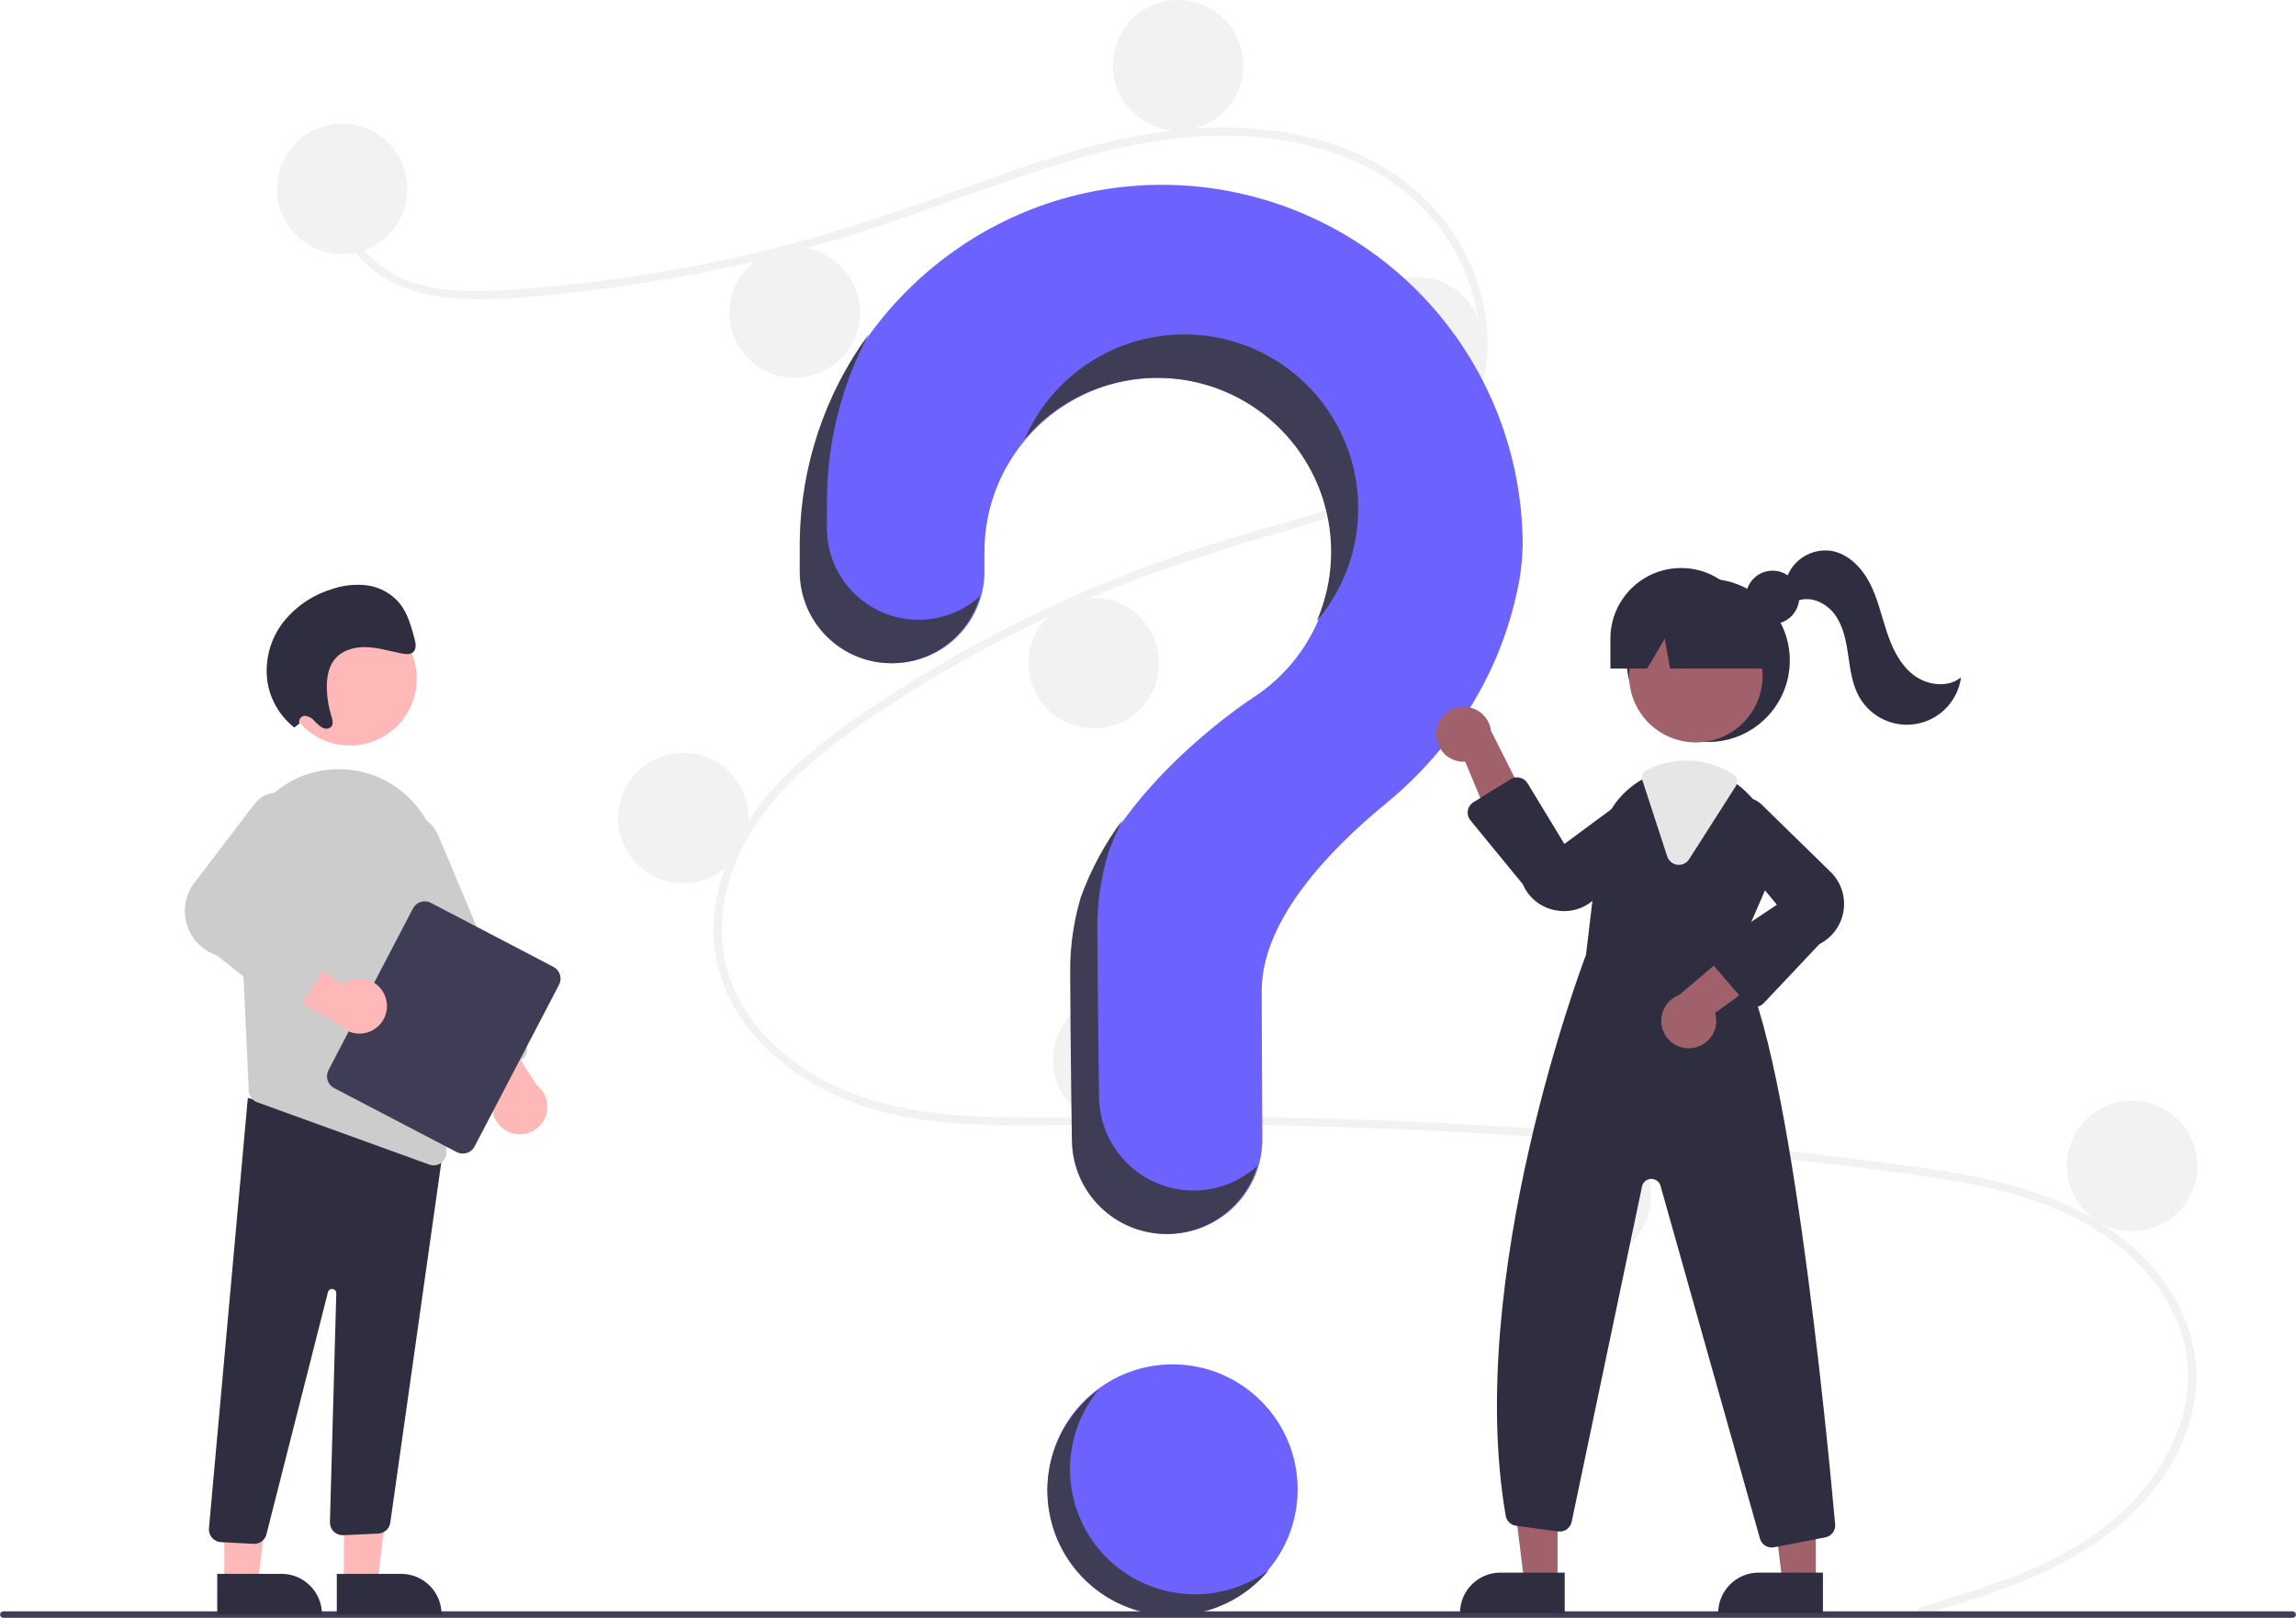
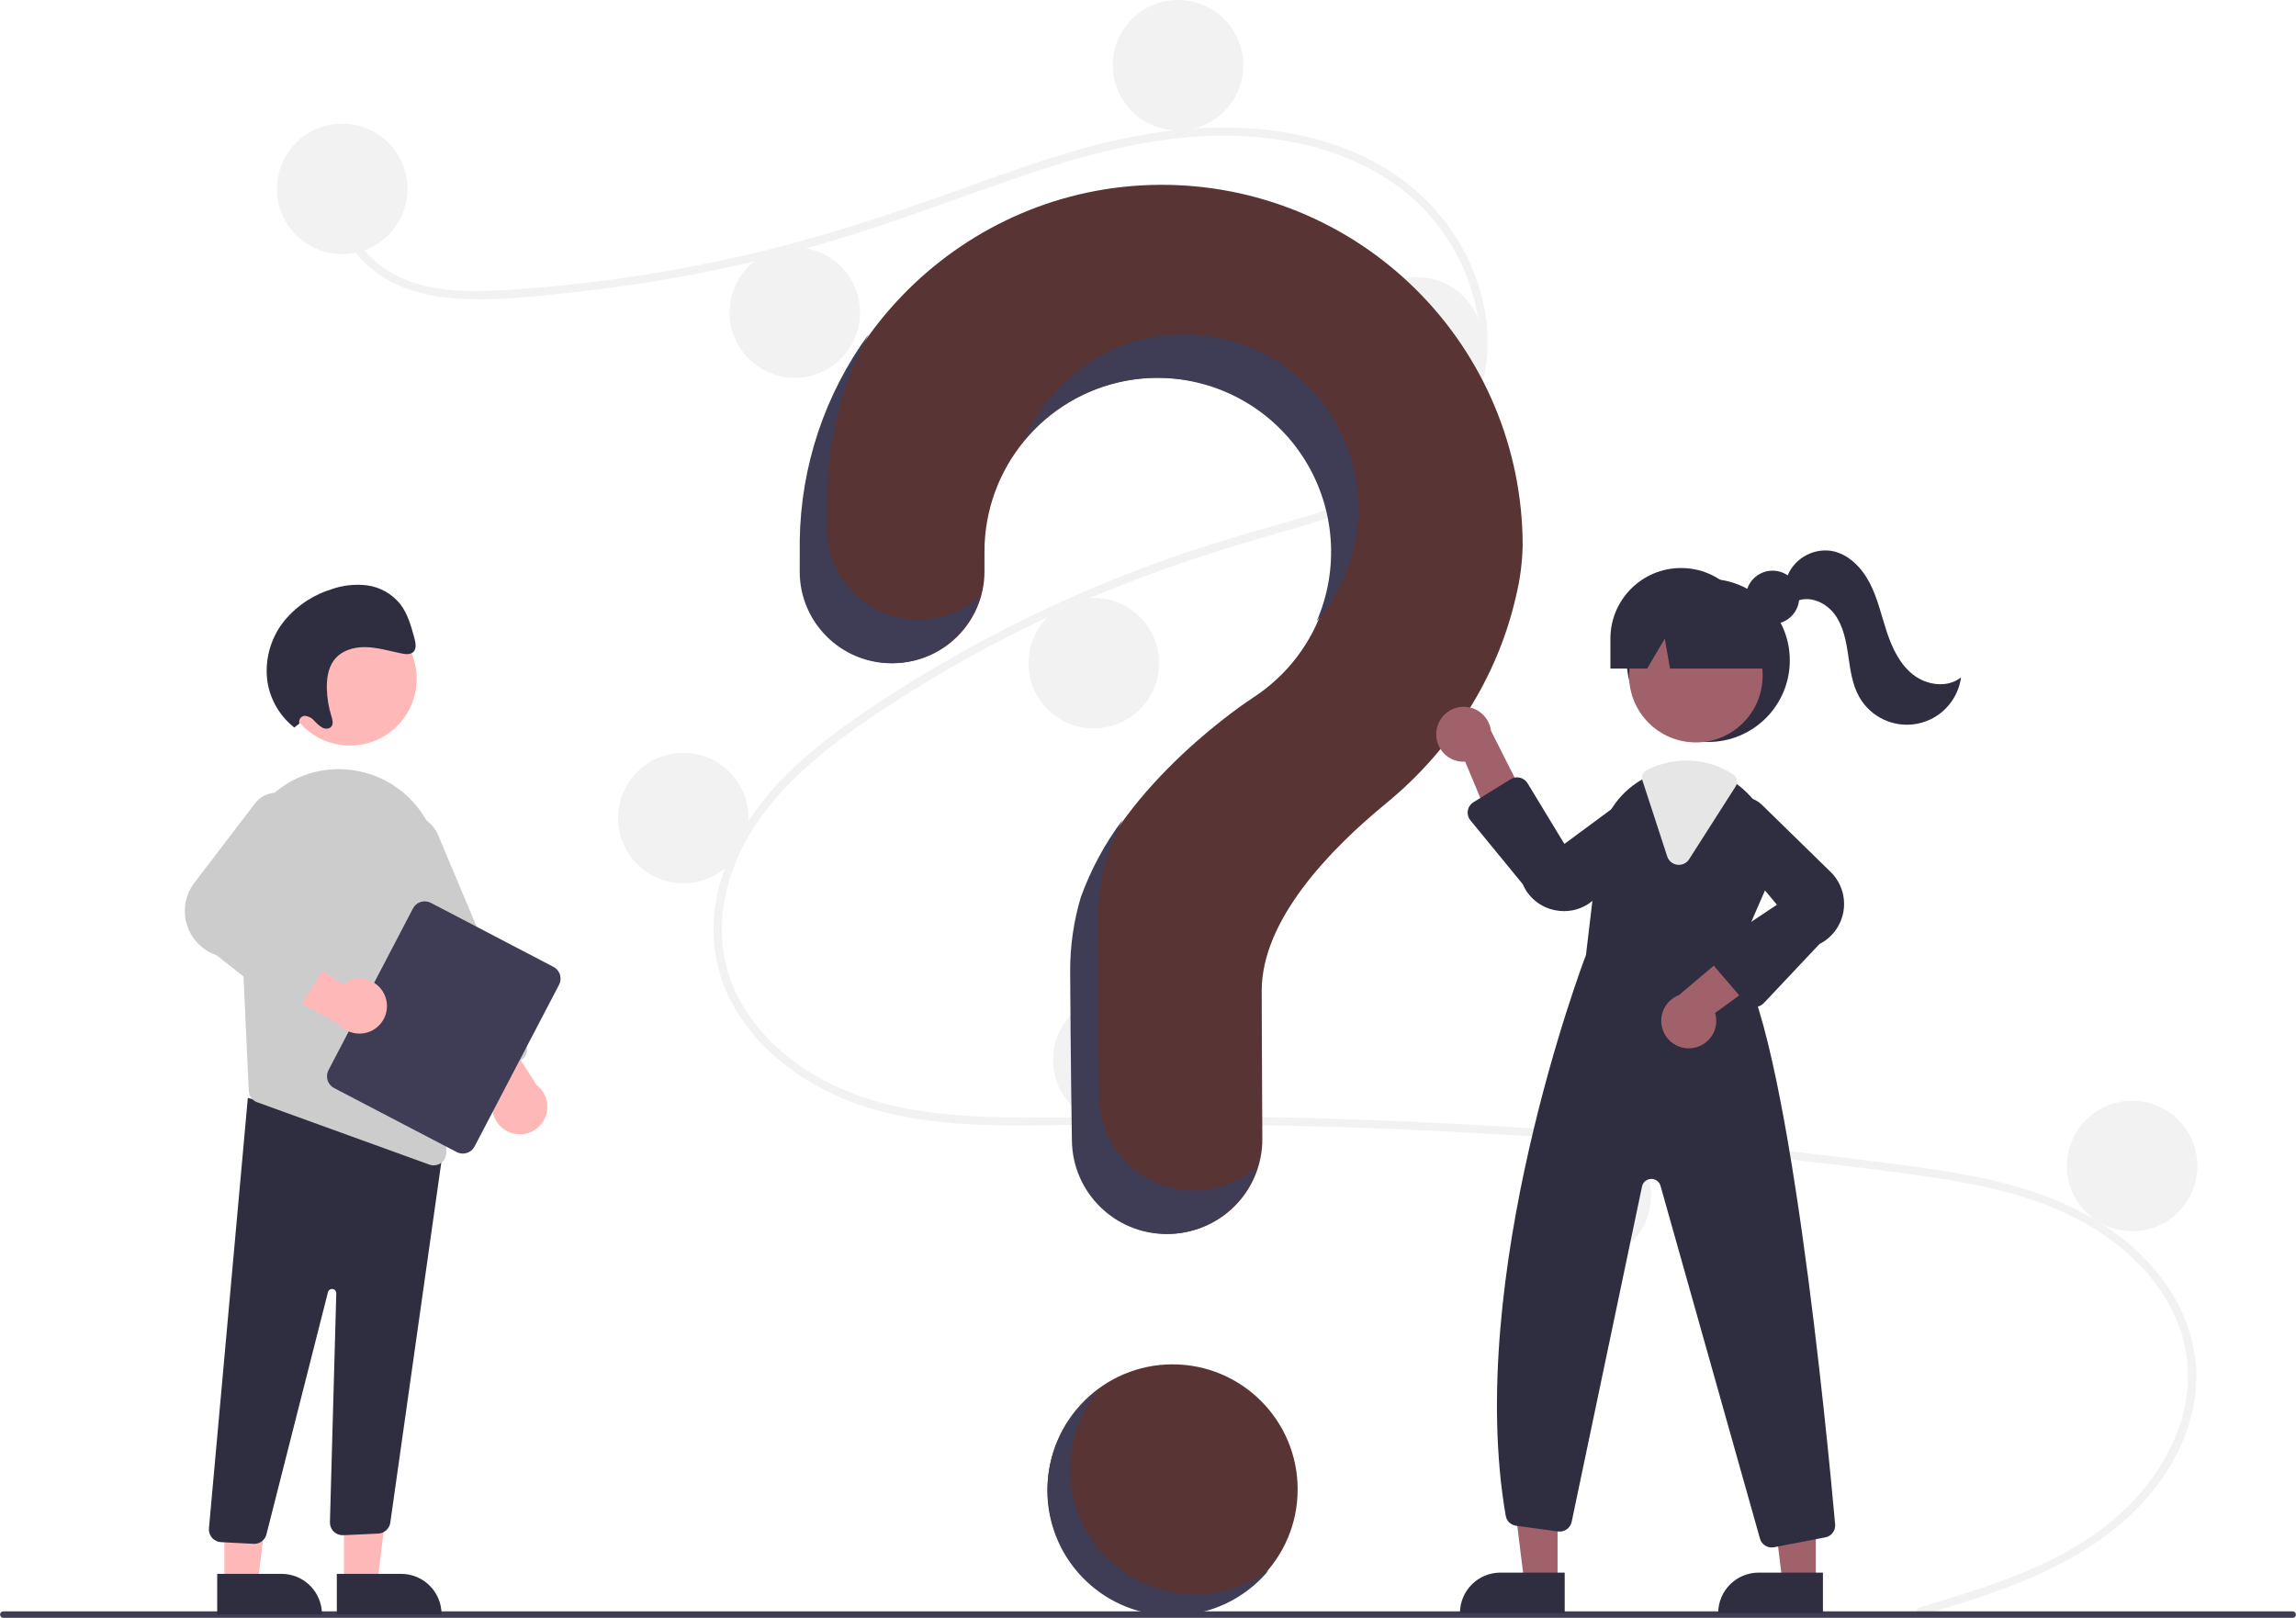
<svg xmlns="http://www.w3.org/2000/svg" data-name="Layer 1" width="844.675" height="595.262" viewBox="0 0 844.675 595.262">
-   <circle cx="431.393" cy="548" r="46" fill="#6c63ff" />
+   <circle cx="431.393" cy="548" r="46" fill="#583434" />
  <path d="M883.862,743.785c25.735-7.729,53.094-15.788,73.503-34.161,18.238-16.418,30.55-41.489,22.995-66.112-7.54-24.572-30.124-40.956-53.442-49.105-13.225-4.622-27.061-7.186-40.891-9.2-15.035-2.19-30.136-3.984-45.23-5.71q-91.677-10.486-184.044-12.811c-30.385-.765-60.764-.747-91.152-.306-27.139.394-55.722.384-80.899-11.151-19.578-8.97-37.348-25.289-42.803-46.734-6.297-24.755,5.318-49.964,21.98-67.892,8.783-9.45,19.047-17.404,29.636-24.717,11.487-7.934,23.375-15.306,35.521-22.188a494.634,494.634,0,0,1,74.767-34.468c12.746-4.634,25.68-8.633,38.728-12.321,11.017-3.115,22.068-6.234,32.716-10.477,20.583-8.204,40.161-22.1,45.395-44.881,4.96-21.591-3.403-45.031-18.065-61.071-16.963-18.557-42.539-26.692-67.06-28.008-27.528-1.478-54.422,5.412-80.297,14.156-27.597,9.326-54.599,20.049-82.778,27.603a556.958,556.958,0,0,1-85.196,15.837c-14.082,1.5-28.59,3.193-42.756,2.045-11.872-.962-23.684-4.454-32.434-12.88-7.503-7.225-11.972-17.154-10.435-27.632.279-1.903,3.17-1.094,2.893.798-1.87,12.755,6.8,24.509,17.484,30.529,12.348,6.958,27.374,6.968,41.122,6.172a537.825,537.825,0,0,0,88.515-12.796c28.593-6.531,56.164-15.866,83.704-25.839,26.156-9.472,52.897-18.716,80.84-20.767,24.246-1.78,49.752,1.752,70.874,14.423,18.564,11.136,32.215,29.707,36.565,51.018,4.25,20.825-1.636,41.785-17.4,56.317-16.321,15.046-38.701,21.479-59.557,27.404-26.452,7.514-52.337,16.298-77.392,27.703a485.824,485.824,0,0,0-72.8,40.928c-22.246,15.202-44.201,34.331-51.237,61.451-3.277,12.633-2.672,26.032,2.812,37.965,4.876,10.61,12.907,19.535,22.262,26.419,22.321,16.424,50.453,19.797,77.414,20.132,30.281.377,60.564-.645,90.855-.148q92.599,1.52,184.819,11.273,23.108,2.446,46.158,5.407c13.822,1.776,27.69,3.541,41.278,6.695,24.162,5.608,47.674,16.392,62.692,36.878a61.319,61.319,0,0,1,11.947,30.446c1.051,11.524-1.77,23.069-6.98,33.321-11.532,22.69-33.134,37.123-56.073,46.605-12.287,5.079-25.032,8.926-37.752,12.746-1.853.557-2.645-2.338-.798-2.893Z" transform="translate(-177.6623 -152.3692)" fill="#f2f2f2" />
  <circle cx="125.893" cy="69.5" r="24" fill="#f2f2f2" />
  <circle cx="292.393" cy="115" r="24" fill="#f2f2f2" />
  <circle cx="433.393" cy="24" r="24" fill="#f2f2f2" />
  <circle cx="521.393" cy="126" r="24" fill="#f2f2f2" />
  <circle cx="402.393" cy="244" r="24" fill="#f2f2f2" />
  <circle cx="251.393" cy="301" r="24" fill="#f2f2f2" />
  <circle cx="411.393" cy="390" r="24" fill="#f2f2f2" />
  <circle cx="583.393" cy="440" r="24" fill="#f2f2f2" />
  <circle cx="784.393" cy="429" r="24" fill="#f2f2f2" />
-   <path d="M604.128,220.373c-71.892.508-130.756,58.93-131.777,130.816-.009.664-.014,5.33-.013,11.434a33.748,33.748,0,0,0,33.744,33.746h0a33.769,33.769,0,0,0,33.761-33.798c-.003-4.152-.006-7.026-.006-7.202a64,64,0,1,1,98.52,53.879l.012.014s-48.028,30.92-62.671,73.335l.012.003a94.004,94.004,0,0,0-3.874,26.768c0,3.725.219,36.321.643,62.778a34.786,34.786,0,0,0,34.79,34.222h0a34.796,34.796,0,0,0,34.794-35.011c-.147-24.229-.227-52.442-.227-54.489,0-26.045,25.125-51.995,45.764-68.917,23.766-19.487,40.868-46.043,47.737-75.999a86.762,86.762,0,0,0,2.499-18.834A132.75,132.75,0,0,0,604.128,220.373Z" transform="translate(-177.6623 -152.3692)" fill="#6c63ff" />
+   <path d="M604.128,220.373c-71.892.508-130.756,58.93-131.777,130.816-.009.664-.014,5.33-.013,11.434a33.748,33.748,0,0,0,33.744,33.746h0a33.769,33.769,0,0,0,33.761-33.798c-.003-4.152-.006-7.026-.006-7.202a64,64,0,1,1,98.52,53.879l.012.014s-48.028,30.92-62.671,73.335l.012.003a94.004,94.004,0,0,0-3.874,26.768c0,3.725.219,36.321.643,62.778a34.786,34.786,0,0,0,34.79,34.222h0a34.796,34.796,0,0,0,34.794-35.011c-.147-24.229-.227-52.442-.227-54.489,0-26.045,25.125-51.995,45.764-68.917,23.766-19.487,40.868-46.043,47.737-75.999a86.762,86.762,0,0,0,2.499-18.834A132.75,132.75,0,0,0,604.128,220.373Z" transform="translate(-177.6623 -152.3692)" fill="#583434" />
  <path d="M1021.147,747.631H178.853a1.191,1.191,0,0,1,0-2.381h842.294a1.191,1.191,0,0,1,0,2.381Z" transform="translate(-177.6623 -152.3692)" fill="#3f3d56" />
  <circle cx="628.449" cy="242.996" r="30" fill="#2f2e41" />
  <polygon points="573.012 582.129 560.753 582.129 554.92 534.841 573.015 534.841 573.012 582.129" fill="#a0616a" />
  <path d="M551.996,578.626h23.644a0,0,0,0,1,0,0v14.887a0,0,0,0,1,0,0H537.109a0,0,0,0,1,0,0v0A14.887,14.887,0,0,1,551.996,578.626Z" fill="#2f2e41" />
  <polygon points="668.012 582.129 655.753 582.129 649.92 534.841 668.015 534.841 668.012 582.129" fill="#a0616a" />
  <path d="M646.996,578.626h23.644a0,0,0,0,1,0,0v14.887a0,0,0,0,1,0,0H632.109a0,0,0,0,1,0,0v0A14.887,14.887,0,0,1,646.996,578.626Z" fill="#2f2e41" />
  <circle cx="623.89" cy="248.61" r="24.561" fill="#a0616a" />
  <path d="M816.191,504.775l10.99-25.25a31.383,31.383,0,0,0-6.95-35.6,31.873,31.873,0,0,0-3.07-2.67,30.935,30.935,0,0,0-18.99-6.57,32.179,32.179,0,0,0-13.4,2.98c-.36.16-.71.33-1.07.5-.69.33-1.37.69-2.03,1.06a31.678,31.678,0,0,0-15.7,23.88l-4.85,40.64c-1.22,3.19-44.74,118.39-29.52,206.34a4.467,4.467,0,0,0,3.82,3.67l15.43,2.1a4.497,4.497,0,0,0,5.01-3.53l25.89-123.41a3.503,3.503,0,0,1,6.8-.23l36.58,129.78a4.471,4.471,0,0,0,4.31,3.28,5.122,5.122,0,0,0,.87-.08l18.85-3.63a4.471,4.471,0,0,0,3.63-4.81C850.021,682.335,835.301,527.605,816.191,504.775Z" transform="translate(-177.6623 -152.3692)" fill="#2f2e41" />
  <path d="M706.102,421.419A10.056,10.056,0,0,0,716.696,432.623l13.729,32.992,10.385-15.394-14.629-28.97a10.11,10.11,0,0,0-20.079.169Z" transform="translate(-177.6623 -152.3692)" fill="#a0616a" />
  <path d="M800.19,537.996a10.056,10.056,0,0,0,8.427-12.913l28.885-21.038-17.39-6.512-24.764,20.977a10.11,10.11,0,0,0,4.842,19.487Z" transform="translate(-177.6623 -152.3692)" fill="#a0616a" />
  <path d="M753.102,487.61a17.057,17.057,0,0,1-3.298-.325,16.305,16.305,0,0,1-11.948-9.616l-19.234-23.453a4.501,4.501,0,0,1,1.111-6.681l13.684-8.471a4.5,4.5,0,0,1,6.215,1.49l13.556,22.334L779.15,443.702A9.721,9.721,0,0,1,790.46,459.264l-25.912,23.637A16.253,16.253,0,0,1,753.102,487.61Z" transform="translate(-177.6623 -152.3692)" fill="#2f2e41" />
  <path d="M823.252,522.883c-.035,0-.071,0-.106-.001a4.508,4.508,0,0,1-3.311-1.57l-12.166-14.193a4.5,4.5,0,0,1,.92-6.673l22.781-15.188-20.638-24.812a9.721,9.721,0,0,1,14.887-12.183l25.084,24.513a16.525,16.525,0,0,1-3.675,26.94l-20.501,21.754A4.507,4.507,0,0,1,823.252,522.883Z" transform="translate(-177.6623 -152.3692)" fill="#2f2e41" />
  <path d="M795.307,470.584a4.632,4.632,0,0,1-.584-.037,4.461,4.461,0,0,1-3.71-3.069l-9.142-28.029a3.083,3.083,0,0,1,1.594-3.725l.297-.14c.269-.128.535-.254.807-.375a32.574,32.574,0,0,1,13.603-3.023,31.327,31.327,0,0,1,17.161,5.157,3.13,3.13,0,0,1,.901,4.294L799.084,468.504A4.455,4.455,0,0,1,795.307,470.584Z" transform="translate(-177.6623 -152.3692)" fill="#e6e6e6" />
  <circle cx="652.101" cy="219.786" r="9.817" fill="#2f2e41" />
  <path d="M796.111,361.365h0a26,26,0,0,0-26,26v11h13.529l6.471-11,1.941,11h41.059l-11-11A26,26,0,0,0,796.111,361.365Z" transform="translate(-177.6623 -152.3692)" fill="#2f2e41" />
  <path d="M834.809,365.431a15.15,15.15,0,0,1,16.481-10.396c6.256,1.046,11.202,6.075,14.149,11.691s4.308,11.903,6.289,17.928,4.791,12.084,9.793,15.984,12.677,4.958,17.59.946a20.118,20.118,0,0,1-37.477,7.181c-2.592-4.612-3.261-10.017-4.03-15.251s-1.767-10.65-4.862-14.94-8.888-7.093-13.804-5.139Z" transform="translate(-177.6623 -152.3692)" fill="#2f2e41" />
  <path d="M515.609,380.408h0a33.748,33.748,0,0,1-33.744-33.746c-0-6.104.004-10.771.013-11.434a131.507,131.507,0,0,1,15.359-59.909,131.803,131.803,0,0,0-25.359,75.909c-.009.664-.014,5.33-.013,11.434a33.748,33.748,0,0,0,33.744,33.746h0A33.773,33.773,0,0,0,538.097,371.817,33.622,33.622,0,0,1,515.609,380.408Z" transform="translate(-177.6623 -152.3692)" fill="#3f3d56" />
  <path d="M606.415,291.478a64.004,64.004,0,0,1,55.659,89.413,63.997,63.997,0,1,0-107.426-66.985A63.871,63.871,0,0,1,606.415,291.478Z" transform="translate(-177.6623 -152.3692)" fill="#3f3d56" />
  <path d="M616.797,590.408h0a34.787,34.787,0,0,1-34.79-34.222c-.423-26.456-.643-59.052-.643-62.778a94.004,94.004,0,0,1,3.874-26.768l-.012-.003a95.069,95.069,0,0,1,5.494-12.701,110.047,110.047,0,0,0-15.494,28.701l.012.003a94.004,94.004,0,0,0-3.874,26.768c0,3.725.219,36.321.643,62.778a34.787,34.787,0,0,0,34.79,34.222h0a34.803,34.803,0,0,0,33.402-25.048A34.66,34.66,0,0,1,616.797,590.408Z" transform="translate(-177.6623 -152.3692)" fill="#3f3d56" />
  <polygon points="126.541 582.585 138.8 582.584 144.633 535.296 126.538 535.297 126.541 582.585" fill="#ffb8b8" />
  <path d="M301.576,731.451H340.107a0,0,0,0,1,0,0v14.887a0,0,0,0,1,0,0H316.463A14.887,14.887,0,0,1,301.576,731.451v0A0,0,0,0,1,301.576,731.451Z" transform="translate(464.0541 1325.404) rotate(179.9974)" fill="#2f2e41" />
  <polygon points="82.541 582.585 94.8 582.584 100.633 535.296 82.538 535.297 82.541 582.585" fill="#ffb8b8" />
  <path d="M257.576,731.451H296.107a0,0,0,0,1,0,0v14.887a0,0,0,0,1,0,0H272.463A14.887,14.887,0,0,1,257.576,731.451v0A0,0,0,0,1,257.576,731.451Z" transform="translate(376.0541 1325.406) rotate(179.9974)" fill="#2f2e41" />
  <path d="M270.917,720.411l-11.975-.63a4.673,4.673,0,0,1-4.419-4.967l14.313-158.466,65.911,17.786,6.35-1.732L321.239,712.686a4.696,4.696,0,0,1-4.358,3.945l-12.909.601a4.674,4.674,0,0,1-4.931-4.796l2.339-84.196a1.558,1.558,0,0,0-3.083-.36L275.739,716.692a4.646,4.646,0,0,1-4.569,3.725C271.086,720.418,271.002,720.416,270.917,720.411Z" transform="translate(-177.6623 -152.3692)" fill="#2f2e41" />
  <circle cx="128.742" cy="249.759" r="24.561" fill="#ffb8b8" />
  <path d="M265.512,474.287l2.701,58.267.976,21.199a4.642,4.642,0,0,0,3.074,4.175l63.336,22.943a4.477,4.477,0,0,0,1.6.28,4.644,4.644,0,0,0,4.664-4.788L339.266,471.597A36.93,36.93,0,0,0,308.522,435.92c-.613-.093-1.236-.187-1.859-.27a36.249,36.249,0,0,0-29.165,9.441,37.236,37.236,0,0,0-11.986,29.196Z" transform="translate(-177.6623 -152.3692)" fill="#ccc" />
  <path d="M365.855,569.245a10.064,10.064,0,0,1-5.369-15.227l-21.478-28.56,18.534-1.147,17.554,27.297a10.111,10.111,0,0,1-9.242,17.637Z" transform="translate(-177.6623 -152.3692)" fill="#ffb8b8" />
  <path d="M350.753,548.85a4.644,4.644,0,0,1-2.541-2.518L315.854,469.237a12.463,12.463,0,1,1,22.984-9.647l32.358,77.095a4.679,4.679,0,0,1-2.5,6.118l-14.365,6.029a4.642,4.642,0,0,1-3.577.017Z" transform="translate(-177.6623 -152.3692)" fill="#ccc" />
  <path d="M298.508,546.131,329.587,486.622a4.878,4.878,0,0,1,6.575-2.063l45.112,23.56a4.878,4.878,0,0,1,2.063,6.575l-31.079,59.509a4.878,4.878,0,0,1-6.575,2.063L300.571,552.706A4.878,4.878,0,0,1,298.508,546.131Z" transform="translate(-177.6623 -152.3692)" fill="#3f3d56" />
  <path d="M319.351,518.943a10.064,10.064,0,0,0-15.517-4.46l-29.778-19.754-.051,18.57L302.29,529.21a10.111,10.111,0,0,0,17.06-10.267Z" transform="translate(-177.6623 -152.3692)" fill="#ffb8b8" />
  <path d="M281.701,523.119l-24.337-19.278a17.163,17.163,0,0,1-7.823-27.135l22.097-28.96a10.096,10.096,0,0,1,17.13,10.284l-17.484,28.6,25.694,12.187a4.674,4.674,0,0,1,1.948,6.72l-10.372,16.414a4.682,4.682,0,0,1-3.167,2.111c-.026.004-.051.008-.077.012A4.696,4.696,0,0,1,281.701,523.119Z" transform="translate(-177.6623 -152.3692)" fill="#ccc" />
  <path d="M287.845,418.574a2.135,2.135,0,0,1,1.856-2.819,4.93,4.93,0,0,1,3.476,1.715,13.833,13.833,0,0,0,3.071,2.637c1.188.599,2.8.514,3.477-.628.636-1.072.2-2.508-.185-3.753a36.907,36.907,0,0,1-1.63-9.77c-.111-3.7.411-7.562,2.46-10.448,2.644-3.725,7.371-5.139,11.845-5.036s8.875,1.484,13.307,2.357c1.53.301,3.328.456,4.352-.73,1.088-1.261.688-3.301.226-5.004-1.201-4.417-2.475-8.985-5.265-12.552a18.898,18.898,0,0,0-12.061-6.79,28.938,28.938,0,0,0-13.462,1.528,36.096,36.096,0,0,0-17.683,12.319,29.236,29.236,0,0,0-5.578,21.6,26.667,26.667,0,0,0,9.886,16.855Z" transform="translate(-177.6623 -152.3692)" fill="#2f2e41" />
  <path d="M598.92,735.149a45.994,45.994,0,0,1-17.07-71.489,45.997,45.997,0,1,0,62.569,66.464A45.969,45.969,0,0,1,598.92,735.149Z" transform="translate(-177.6623 -152.3692)" fill="#3f3d56" />
</svg>
